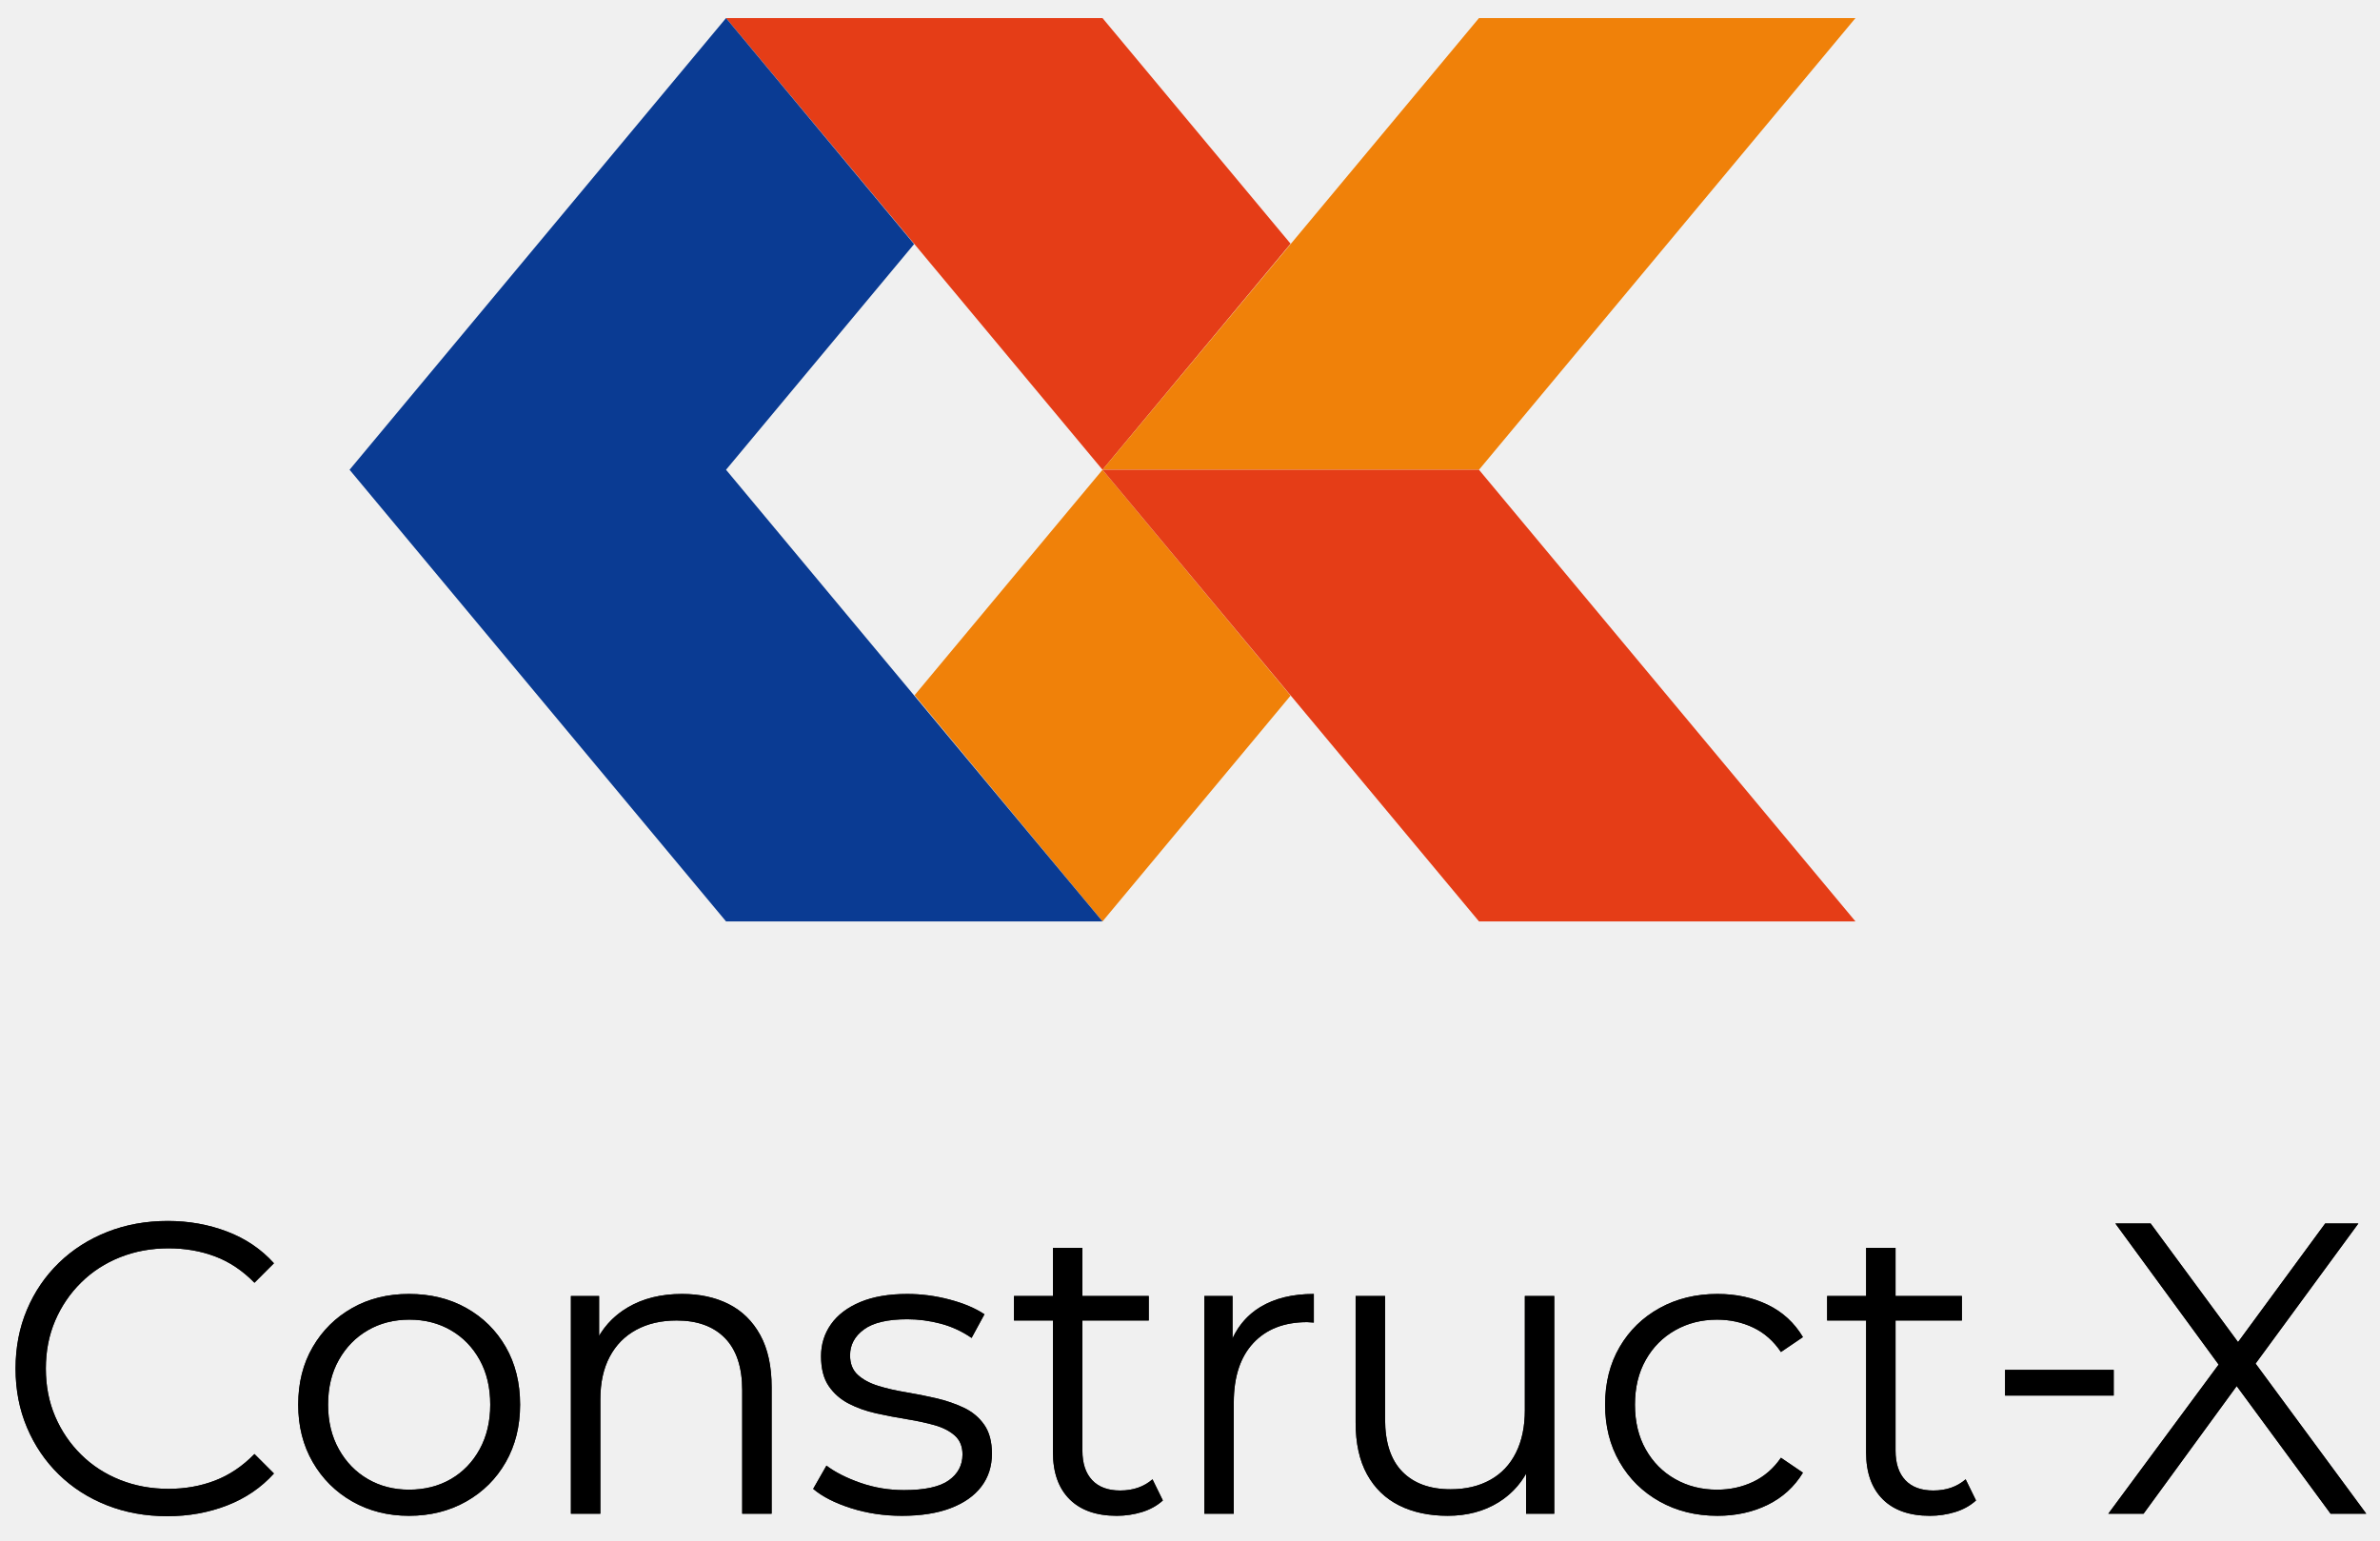
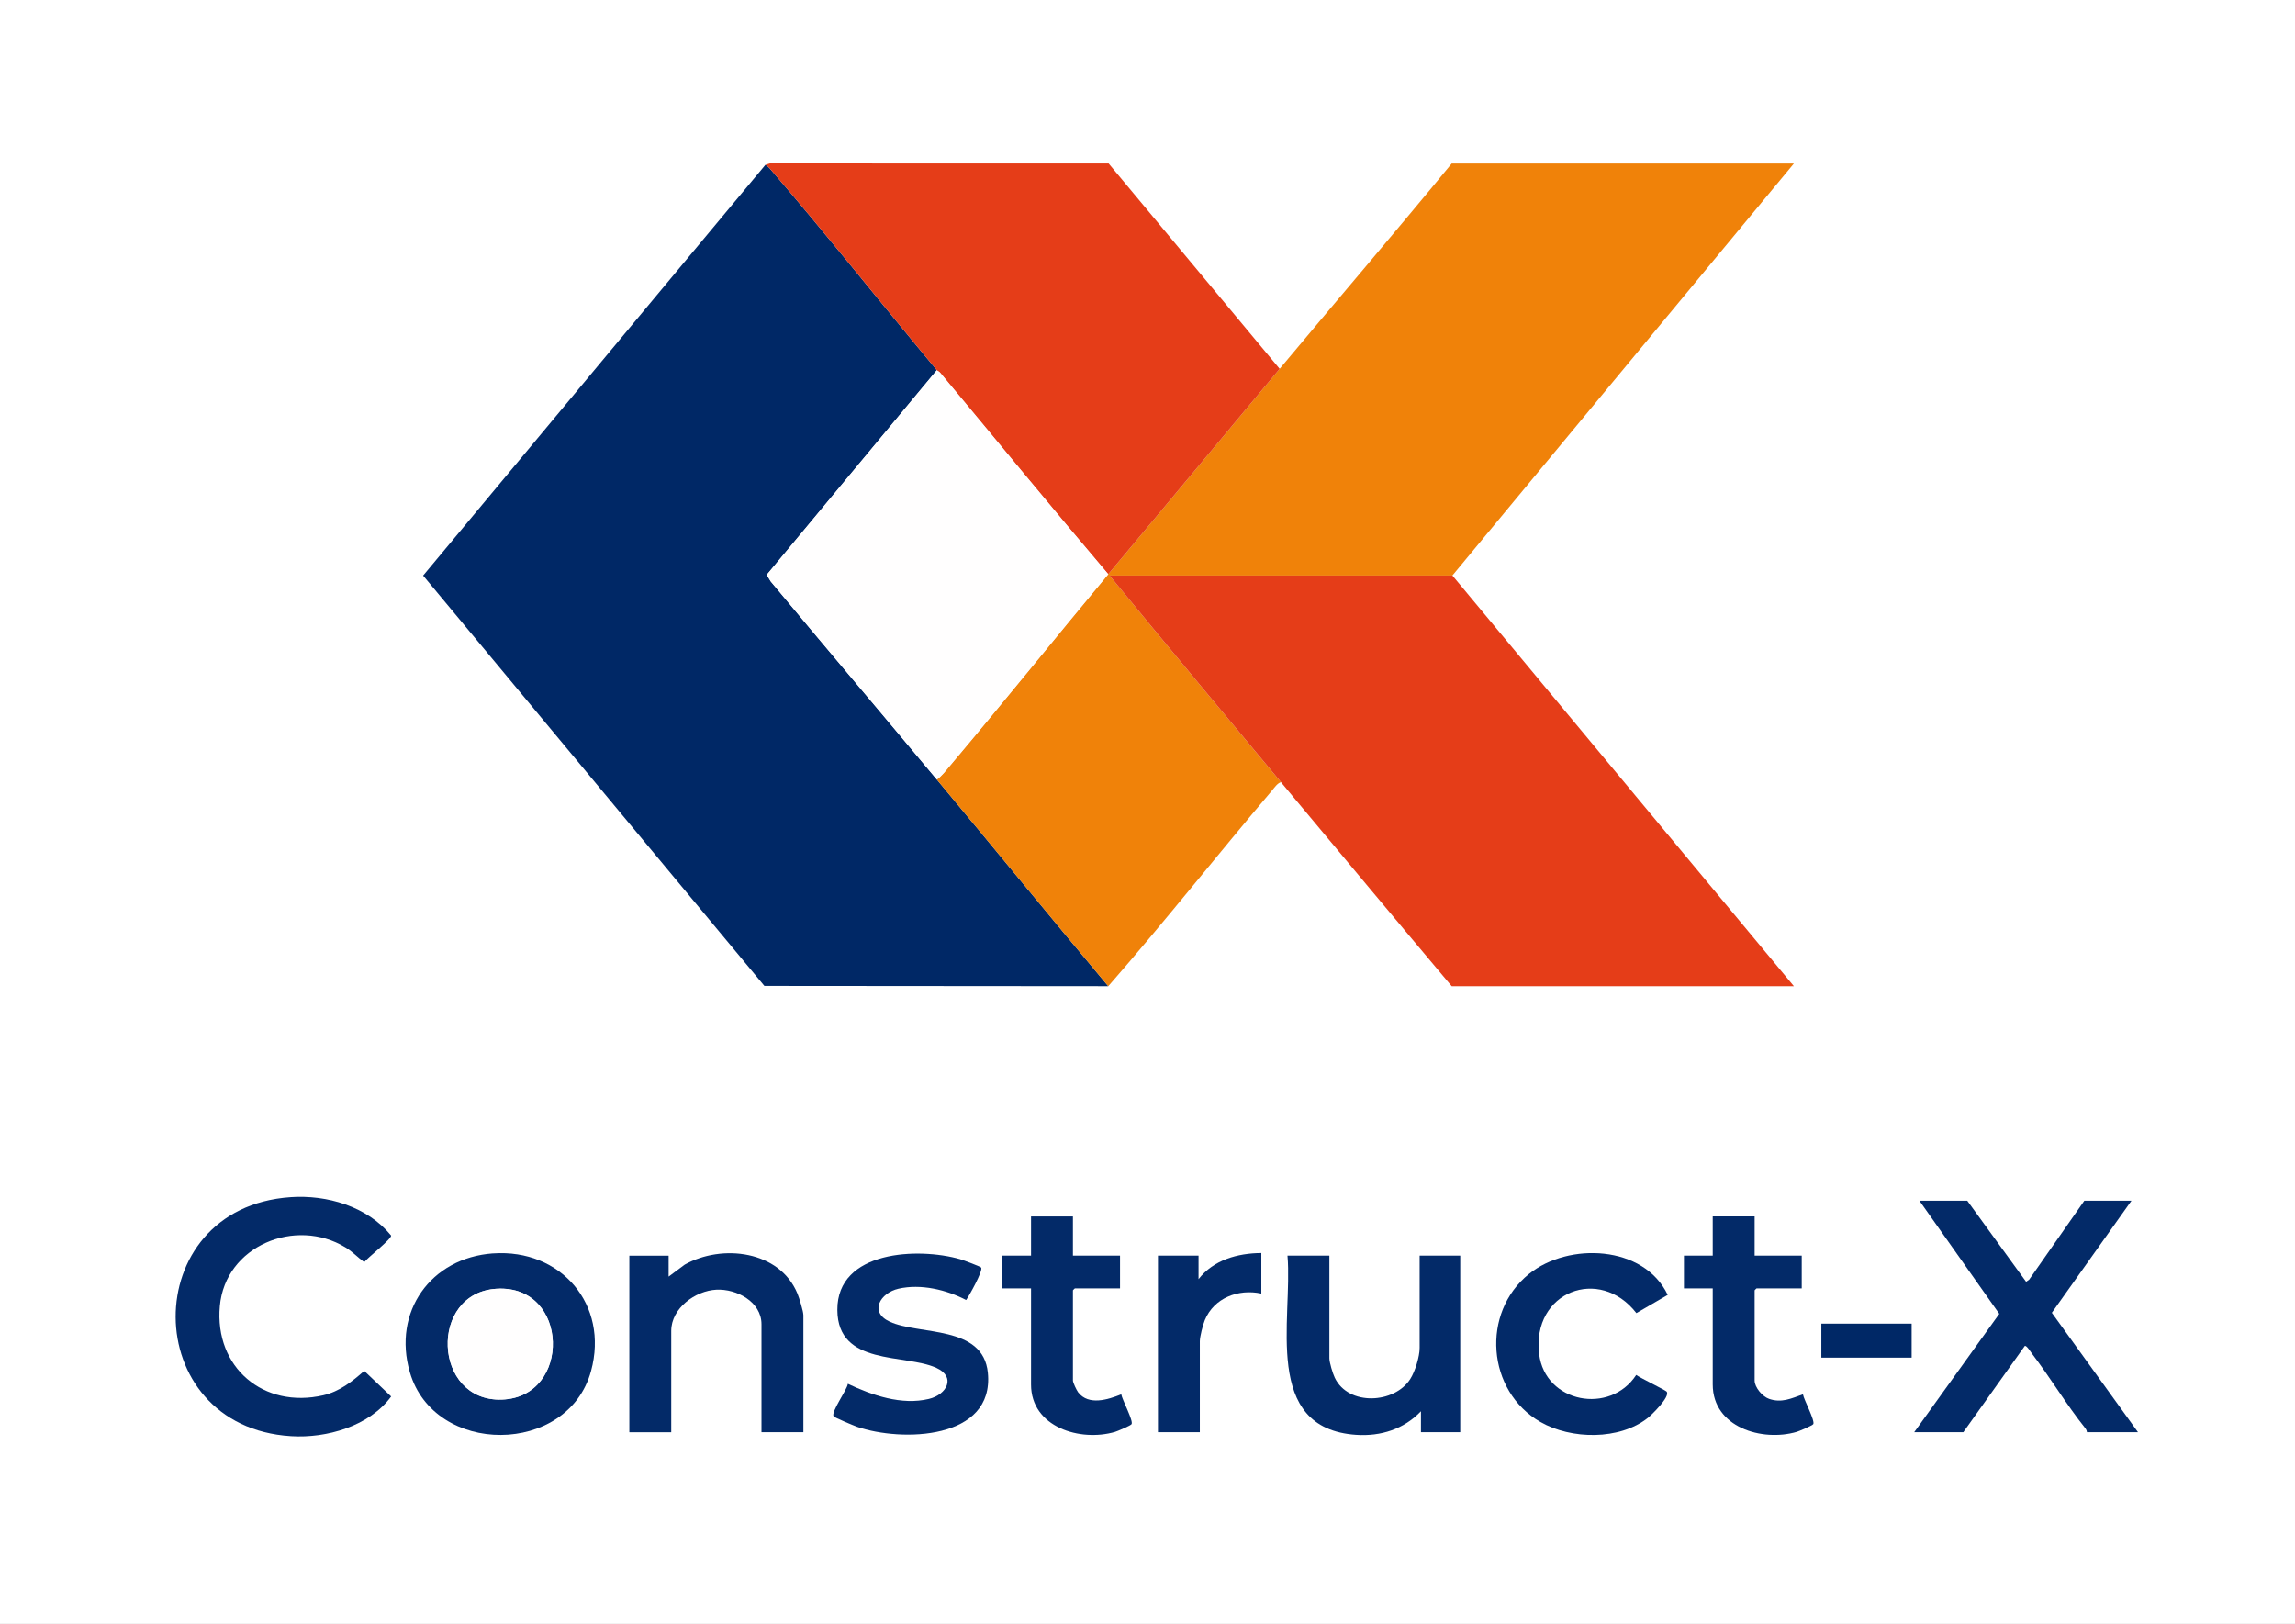
- <svg xmlns="http://www.w3.org/2000/svg" preserveAspectRatio="xMinYMin meet" viewBox="0 0 224 145">
-   <g>
-     <g>
-       <polygon fill="#E53D17" points="103.767,44.222 68.333,1.702 103.766,1.702 121.467,22.943   " />
-       <g>
-         <polygon fill="#F08109" points="103.766,44.222 86.077,65.444 103.766,86.737 121.467,65.485    " />
-         <polygon fill="#F08109" points="139.199,1.702 103.766,44.222 139.199,44.222 174.633,1.702    " />
-       </g>
-       <polygon fill="#E53D17" points="139.199,86.737 103.767,44.222 139.199,44.222 174.633,86.737   " />
-       <polygon fill="#0A3B93" points="68.333,44.222 68.333,44.222 86.035,22.979 68.333,1.702 32.899,44.222 32.9,44.222     68.333,86.737 103.766,86.737   " />
-     </g>
-     <g>
-       <path fill="#1A1A18" d="M201.746,142.495l9.369-12.843h-1.21l9.446,12.843h3.357l-11.164-15.146v2.029l10.422-14.209h-3.123    l-8.86,12.062l1.288-0.039l-8.861-12.023h-3.318l10.539,14.404v-2.225l-11.203,15.146H201.746z M198.937,128.952h-10.228v2.42    h10.228V128.952z M184.65,122.002h-12.686v2.303h12.686V122.002z M184.006,142.34c0.768-0.236,1.426-0.6,1.972-1.094l-0.976-1.99    c-0.808,0.701-1.822,1.053-3.045,1.053c-1.146,0-2.023-0.324-2.636-0.976c-0.61-0.649-0.917-1.573-0.917-2.772v-19.088h-2.771    v19.244c0,1.9,0.521,3.371,1.562,4.412s2.524,1.561,4.45,1.561C182.45,142.689,183.238,142.573,184.006,142.34 M166.371,141.655    c1.404-0.688,2.51-1.698,3.317-3.024l-2.069-1.406c-0.701,1.016-1.574,1.771-2.615,2.265c-1.041,0.495-2.172,0.741-3.396,0.741    c-1.458,0-2.772-0.331-3.942-0.995c-1.172-0.663-2.096-1.593-2.771-2.791c-0.678-1.196-1.016-2.603-1.016-4.216    s0.338-3.018,1.016-4.215c0.676-1.197,1.6-2.129,2.771-2.791c1.17-0.664,2.484-0.996,3.942-0.996c1.224,0,2.354,0.248,3.396,0.742    s1.914,1.262,2.615,2.303l2.069-1.405c-0.808-1.353-1.913-2.368-3.317-3.045c-1.406-0.677-2.98-1.015-4.724-1.015    c-2.03,0-3.845,0.442-5.446,1.326c-1.6,0.885-2.855,2.108-3.766,3.67c-0.912,1.562-1.367,3.371-1.367,5.426    c0,2.029,0.455,3.832,1.367,5.406c0.91,1.576,2.166,2.811,3.766,3.709c1.602,0.897,3.416,1.346,5.446,1.346    C163.391,142.689,164.965,142.346,166.371,141.655 M141.037,141.422c1.366-0.846,2.375-2.023,3.025-3.533l-0.43-1.015v5.621h2.654    v-20.493h-2.771v10.734c0,1.561-0.28,2.902-0.84,4.021s-1.365,1.971-2.42,2.555c-1.054,0.587-2.297,0.88-3.728,0.88    c-1.952,0-3.468-0.554-4.548-1.659s-1.62-2.752-1.62-4.938v-11.594h-2.771v11.905c0,1.952,0.356,3.578,1.072,4.879    c0.717,1.302,1.725,2.278,3.026,2.929c1.3,0.65,2.823,0.975,4.567,0.975C138.076,142.689,139.67,142.268,141.037,141.422     M116.121,142.495v-10.462c0-2.42,0.611-4.287,1.836-5.602c1.221-1.313,2.914-1.971,5.073-1.971c0.104,0,0.208,0.006,0.312,0.02    c0.104,0.013,0.209,0.02,0.313,0.02v-2.693c-2.005,0-3.683,0.41-5.036,1.229c-1.353,0.819-2.316,2.011-2.888,3.571l0.272,0.976    v-5.581h-2.654v20.493H116.121z M108.119,122.002H95.434v2.303h12.686V122.002z M107.476,142.34    c0.767-0.236,1.425-0.6,1.971-1.094l-0.976-1.99c-0.807,0.701-1.821,1.053-3.045,1.053c-1.146,0-2.023-0.324-2.635-0.976    c-0.611-0.649-0.918-1.573-0.918-2.772v-19.088h-2.771v19.244c0,1.9,0.521,3.371,1.562,4.412s2.523,1.561,4.449,1.561    C105.92,142.689,106.707,142.573,107.476,142.34 M89.473,141.969c1.262-0.481,2.225-1.158,2.889-2.031    c0.664-0.871,0.995-1.905,0.995-3.102c0-1.119-0.241-2.025-0.722-2.714c-0.482-0.69-1.119-1.223-1.914-1.601    c-0.793-0.377-1.664-0.676-2.614-0.898c-0.95-0.22-1.899-0.408-2.849-0.566c-0.951-0.155-1.822-0.356-2.616-0.604    c-0.794-0.247-1.431-0.591-1.912-1.034c-0.481-0.441-0.724-1.054-0.724-1.835c0-0.987,0.437-1.801,1.309-2.438    c0.872-0.639,2.23-0.957,4.079-0.957c1.041,0,2.082,0.137,3.123,0.41c1.041,0.272,2.016,0.722,2.928,1.347l1.21-2.226    c-0.859-0.572-1.952-1.035-3.279-1.386c-1.326-0.351-2.654-0.526-3.981-0.526c-1.744,0-3.22,0.254-4.431,0.761    c-1.209,0.508-2.127,1.204-2.752,2.089s-0.937,1.887-0.937,3.005c0,1.171,0.24,2.108,0.722,2.812s1.113,1.256,1.894,1.658    c0.78,0.404,1.646,0.709,2.596,0.918s1.906,0.391,2.869,0.547s1.835,0.344,2.616,0.565c0.779,0.222,1.41,0.546,1.893,0.976    c0.48,0.43,0.723,1.021,0.723,1.776c0,1.015-0.431,1.828-1.289,2.438c-0.858,0.613-2.264,0.918-4.215,0.918    c-1.433,0-2.799-0.228-4.1-0.682c-1.301-0.455-2.368-0.996-3.201-1.621l-1.249,2.187c0.859,0.728,2.043,1.334,3.552,1.815    c1.51,0.481,3.11,0.721,4.803,0.721C86.682,142.689,88.211,142.45,89.473,141.969 M56.504,142.495v-10.774    c0-1.561,0.292-2.895,0.878-4c0.585-1.106,1.418-1.953,2.498-2.537c1.08-0.586,2.348-0.879,3.806-0.879    c1.952,0,3.467,0.554,4.548,1.658c1.079,1.107,1.62,2.74,1.62,4.899v11.633h2.771V130.59c0-1.978-0.358-3.617-1.073-4.918    c-0.716-1.302-1.705-2.271-2.967-2.91c-1.263-0.637-2.726-0.955-4.392-0.955c-1.978,0-3.682,0.422-5.113,1.269    c-1.432,0.847-2.473,2.011-3.123,3.493l0.429,1.054v-5.62h-2.654v20.493H56.504z M34.625,139.235    c-1.145-0.663-2.056-1.601-2.732-2.81c-0.677-1.211-1.015-2.609-1.015-4.197c0-1.613,0.338-3.018,1.015-4.215    c0.676-1.197,1.587-2.129,2.732-2.791c1.145-0.664,2.446-0.996,3.904-0.996c1.457,0,2.758,0.332,3.903,0.996    c1.145,0.662,2.05,1.594,2.713,2.791c0.664,1.197,0.996,2.602,0.996,4.215c0,1.588-0.332,2.986-0.996,4.197    c-0.663,1.209-1.568,2.146-2.713,2.81c-1.146,0.664-2.459,0.995-3.942,0.995C37.058,140.23,35.77,139.899,34.625,139.235     M43.876,141.344c1.587-0.898,2.83-2.133,3.728-3.709c0.897-1.574,1.346-3.377,1.346-5.406c0-2.055-0.449-3.864-1.346-5.426    c-0.898-1.562-2.135-2.785-3.709-3.67c-1.575-0.884-3.376-1.326-5.406-1.326c-2.004,0-3.787,0.442-5.348,1.326    c-1.561,0.885-2.798,2.108-3.708,3.67c-0.911,1.562-1.367,3.371-1.367,5.426c0,2.029,0.456,3.832,1.367,5.406    c0.91,1.576,2.153,2.811,3.728,3.709c1.574,0.897,3.35,1.346,5.328,1.346C40.492,142.689,42.289,142.241,43.876,141.344     M21.373,141.715c1.743-0.677,3.214-1.68,4.411-3.007l-1.835-1.834c-1.119,1.146-2.355,1.978-3.708,2.498    s-2.811,0.781-4.372,0.781c-1.639,0-3.162-0.28-4.567-0.841c-1.405-0.559-2.629-1.352-3.669-2.381    c-1.041-1.027-1.855-2.225-2.44-3.59c-0.586-1.367-0.878-2.869-0.878-4.51c0-1.639,0.292-3.143,0.878-4.508    c0.585-1.366,1.399-2.562,2.44-3.591c1.04-1.028,2.264-1.822,3.669-2.382c1.405-0.56,2.928-0.84,4.567-0.84    c1.561,0,3.019,0.254,4.372,0.762s2.589,1.334,3.708,2.479l1.835-1.835c-1.197-1.327-2.668-2.321-4.411-2.985    c-1.744-0.664-3.605-0.996-5.582-0.996c-2.056,0-3.956,0.346-5.699,1.035c-1.744,0.689-3.26,1.658-4.548,2.908    s-2.29,2.719-3.005,4.41c-0.716,1.691-1.074,3.54-1.074,5.543c0,2.006,0.358,3.852,1.074,5.543    c0.715,1.692,1.71,3.162,2.986,4.411c1.274,1.249,2.784,2.22,4.528,2.908c1.743,0.69,3.643,1.034,5.699,1.034    C17.755,142.729,19.628,142.391,21.373,141.715" />
-       <g>
-         <path d="M68.585,122.762c-1.263-0.637-2.726-0.955-4.392-0.955c-1.978,0-3.682,0.422-5.113,1.269     c-1.159,0.685-2.048,1.587-2.694,2.688v-3.762h-2.654v20.493h2.772v-10.774c0-1.561,0.292-2.895,0.878-4     c0.585-1.106,1.418-1.953,2.498-2.537c1.08-0.586,2.348-0.879,3.806-0.879c1.952,0,3.467,0.554,4.548,1.658     c1.079,1.107,1.62,2.74,1.62,4.899v11.633h2.771V130.59c0-1.978-0.358-3.617-1.073-4.918     C70.836,124.37,69.847,123.4,68.585,122.762z" />
-         <path d="M90.721,132.521c-0.793-0.377-1.664-0.676-2.614-0.898c-0.95-0.22-1.899-0.408-2.849-0.566     c-0.951-0.155-1.822-0.356-2.616-0.604c-0.794-0.247-1.431-0.591-1.912-1.034c-0.481-0.441-0.724-1.054-0.724-1.835     c0-0.987,0.437-1.801,1.309-2.438c0.872-0.639,2.23-0.957,4.079-0.957c1.041,0,2.082,0.137,3.123,0.41     c1.041,0.272,2.016,0.722,2.928,1.347l1.21-2.226c-0.859-0.572-1.952-1.035-3.279-1.386c-1.326-0.351-2.654-0.526-3.981-0.526     c-1.744,0-3.22,0.254-4.431,0.761c-1.209,0.508-2.127,1.204-2.752,2.089s-0.937,1.887-0.937,3.005     c0,1.171,0.24,2.108,0.722,2.812s1.113,1.256,1.894,1.658c0.78,0.404,1.646,0.709,2.596,0.918s1.906,0.391,2.869,0.547     s1.835,0.344,2.616,0.565c0.779,0.222,1.41,0.546,1.893,0.976c0.48,0.43,0.723,1.021,0.723,1.776     c0,1.015-0.431,1.828-1.289,2.438c-0.858,0.613-2.264,0.918-4.215,0.918c-1.433,0-2.799-0.228-4.1-0.682     c-1.301-0.455-2.368-0.996-3.201-1.621l-1.249,2.187c0.859,0.728,2.043,1.334,3.552,1.815c1.51,0.481,3.11,0.721,4.803,0.721     c1.795,0,3.324-0.239,4.586-0.721s2.225-1.158,2.889-2.031c0.664-0.871,0.995-1.905,0.995-3.102c0-1.119-0.241-2.025-0.722-2.714     C92.152,133.432,91.516,132.899,90.721,132.521z" />
-         <path d="M105.426,140.309c-1.146,0-2.023-0.324-2.635-0.976c-0.611-0.649-0.918-1.573-0.918-2.772v-12.256h6.246v-2.303h-6.246     v-4.529h-2.771v4.529h-3.669v2.303h3.669v12.412c0,1.9,0.521,3.371,1.562,4.412s2.523,1.561,4.449,1.561     c0.807,0,1.594-0.116,2.362-0.35c0.767-0.236,1.425-0.6,1.971-1.094l-0.976-1.99     C107.664,139.957,106.649,140.309,105.426,140.309z" />
-         <path d="M7.632,120.733c1.04-1.028,2.264-1.822,3.669-2.382c1.405-0.56,2.928-0.84,4.567-0.84c1.561,0,3.019,0.254,4.372,0.762     s2.589,1.334,3.708,2.479l1.835-1.835c-1.197-1.327-2.668-2.321-4.411-2.985c-1.744-0.664-3.605-0.996-5.582-0.996     c-2.056,0-3.956,0.346-5.699,1.035c-1.744,0.689-3.26,1.658-4.548,2.908s-2.29,2.719-3.005,4.41     c-0.716,1.691-1.074,3.54-1.074,5.543c0,2.006,0.358,3.852,1.074,5.543c0.715,1.692,1.71,3.162,2.986,4.411     c1.274,1.249,2.784,2.22,4.528,2.908c1.743,0.69,3.643,1.034,5.699,1.034c2.004,0,3.877-0.338,5.621-1.014     c1.743-0.677,3.214-1.68,4.411-3.007l-1.835-1.834c-1.119,1.146-2.355,1.978-3.708,2.498s-2.811,0.781-4.372,0.781     c-1.639,0-3.162-0.28-4.567-0.841c-1.405-0.559-2.629-1.352-3.669-2.381c-1.041-1.027-1.855-2.225-2.44-3.59     c-0.586-1.367-0.878-2.869-0.878-4.51c0-1.639,0.292-3.143,0.878-4.508C5.777,122.958,6.591,121.762,7.632,120.733z" />
-         <path d="M43.896,123.133c-1.575-0.884-3.376-1.326-5.406-1.326c-2.004,0-3.787,0.442-5.348,1.326     c-1.561,0.885-2.798,2.108-3.708,3.67c-0.911,1.562-1.367,3.371-1.367,5.426c0,2.029,0.456,3.832,1.367,5.406     c0.91,1.576,2.153,2.811,3.728,3.709c1.574,0.897,3.35,1.346,5.328,1.346c2.003,0,3.799-0.448,5.387-1.346     c1.587-0.898,2.83-2.133,3.728-3.709c0.897-1.574,1.346-3.377,1.346-5.406c0-2.055-0.449-3.864-1.346-5.426     C46.707,125.241,45.469,124.018,43.896,123.133z M45.145,136.426c-0.663,1.209-1.568,2.146-2.713,2.81     c-1.146,0.664-2.459,0.995-3.942,0.995c-1.432,0-2.72-0.331-3.865-0.995c-1.145-0.663-2.056-1.601-2.732-2.81     c-0.677-1.211-1.015-2.609-1.015-4.197c0-1.613,0.338-3.018,1.015-4.215c0.676-1.197,1.587-2.129,2.732-2.791     c1.145-0.664,2.446-0.996,3.904-0.996c1.457,0,2.758,0.332,3.903,0.996c1.145,0.662,2.05,1.594,2.713,2.791     c0.664,1.197,0.996,2.602,0.996,4.215C46.141,133.816,45.809,135.215,45.145,136.426z" />
-         <polygon points="222.709,142.495 212.291,128.361 221.967,115.17 218.844,115.17 210.641,126.338 202.41,115.17 199.092,115.17      208.812,128.455 198.428,142.495 201.746,142.495 210.513,130.479 219.352,142.495    " />
-         <rect x="188.709" y="128.952" width="10.228" height="2.42" />
-         <path d="M181.957,140.309c-1.146,0-2.023-0.324-2.636-0.976c-0.61-0.649-0.917-1.573-0.917-2.772v-12.256h6.246v-2.303h-6.246     v-4.529h-2.771v4.529h-3.668v2.303h3.668v12.412c0,1.9,0.521,3.371,1.562,4.412s2.524,1.561,4.45,1.561     c0.806,0,1.594-0.116,2.361-0.35c0.768-0.236,1.426-0.6,1.972-1.094l-0.976-1.99C184.194,139.957,183.18,140.309,181.957,140.309     z" />
-         <path d="M143.516,132.736c0,1.561-0.28,2.902-0.84,4.021s-1.365,1.971-2.42,2.555c-1.054,0.587-2.297,0.88-3.728,0.88     c-1.952,0-3.468-0.554-4.548-1.659s-1.62-2.752-1.62-4.938v-11.594h-2.771v11.905c0,1.952,0.356,3.578,1.072,4.879     c0.717,1.302,1.725,2.278,3.026,2.929c1.3,0.65,2.823,0.975,4.567,0.975c1.82,0,3.414-0.422,4.781-1.268     c1.102-0.682,1.959-1.591,2.596-2.704v3.777h2.654v-20.493h-2.771V132.736z" />
-         <path d="M116.004,126.008v-4.006h-2.654v20.493h2.771v-10.462c0-2.42,0.611-4.287,1.836-5.602     c1.221-1.313,2.914-1.971,5.073-1.971c0.104,0,0.208,0.006,0.312,0.02c0.104,0.013,0.209,0.02,0.313,0.02v-2.693     c-2.005,0-3.683,0.41-5.036,1.229C117.45,123.744,116.59,124.746,116.004,126.008z" />
-         <path d="M157.666,125.223c1.17-0.664,2.484-0.996,3.942-0.996c1.224,0,2.354,0.248,3.396,0.742s1.914,1.262,2.615,2.303     l2.069-1.405c-0.808-1.353-1.913-2.368-3.317-3.045c-1.406-0.677-2.98-1.015-4.724-1.015c-2.03,0-3.845,0.442-5.446,1.326     c-1.6,0.885-2.855,2.108-3.766,3.67c-0.912,1.562-1.367,3.371-1.367,5.426c0,2.029,0.455,3.832,1.367,5.406     c0.91,1.576,2.166,2.811,3.766,3.709c1.602,0.897,3.416,1.346,5.446,1.346c1.743,0,3.317-0.344,4.724-1.034     c1.404-0.688,2.51-1.698,3.317-3.024l-2.069-1.406c-0.701,1.016-1.574,1.771-2.615,2.265c-1.041,0.495-2.172,0.741-3.396,0.741     c-1.458,0-2.772-0.331-3.942-0.995c-1.172-0.663-2.096-1.593-2.771-2.791c-0.678-1.196-1.016-2.603-1.016-4.216     s0.338-3.018,1.016-4.215C155.57,126.816,156.494,125.885,157.666,125.223z" />
-       </g>
-     </g>
-   </g>
+ <svg xmlns="http://www.w3.org/2000/svg" id="Ebene_1" version="1.1" viewBox="0 0 841.92 595.44">
+   <defs>
+     <style>
+       .st0 {
+         fill: #e53d18;
+       }
+ 
+       .st1 {
+         fill: #032a68;
+       }
+ 
+       .st2 {
+         fill: #fff;
+       }
+ 
+       .st3 {
+         fill: #fffefe;
+       }
+ 
+       .st4 {
+         fill: #f08209;
+       }
+ 
+       .st5 {
+         fill: #002866;
+       }
+     </style>
+   </defs>
+   <path class="st2" d="M841.92,0v595.44H0V0h841.92ZM280.8,60.46l-125.57,150.68,125.19,150.53,126.14.1c20.48-23.4,39.84-47.98,60.01-71.72.87-1.03,2.04-2.8,3.35-3.13,20.84,24.98,41.68,49.97,62.64,74.85h125.52l-125.28-150.66,125.28-151.14h-125.52c-20.78,25.31-42.18,50.24-63.12,75.33l-62.74-75.34-124.27-.02-1.63.51ZM106.46,439.17c-56.36,3.99-55.8,84.19.34,87.66,13.02.8,28.74-3.68,36.68-14.56l-9.87-9.39c-4.37,3.88-9.11,7.58-14.96,8.94-21.91,5.1-40.04-10.15-38.01-32.72,1.99-22.14,27.81-32.65,46.03-21.56,2.7,1.64,4.46,3.63,6.93,5.44,1.18-1.55,10.08-8.52,9.87-9.74-8.73-10.68-23.55-15.03-37.02-14.08ZM721.68,440.46h-17.52l29.29,41.49-31.21,43.43h18l22.57-31.67c.7-.18,2.07,2.11,2.55,2.73,6.77,8.83,12.67,18.78,19.61,27.44.35.43.59.94.64,1.5h18.72l-31.61-43.82,29.21-41.11h-17.28l-20.24,28.95-1.12.8-21.6-29.75ZM393.6,446.22h-15.36v14.39h-10.56v12h10.56v35.27c0,15.69,18.1,21.12,30.82,17.37.93-.27,5.76-2.33,6.05-2.83.73-1.24-3.47-8.98-3.78-10.93-4.82,1.92-11.96,4.23-15.81-.74-.57-.74-1.92-3.57-1.92-4.32v-33.11c0-.05.67-.72.72-.72h16.56v-12h-17.28v-14.39ZM643.68,446.22h-15.36v14.39h-10.56v12h10.56v35.27c0,15.69,18.1,21.12,30.82,17.37.93-.27,5.76-2.33,6.05-2.83.73-1.24-3.47-8.98-3.78-10.93-4.25,1.49-7.83,3.28-12.45,1.66-2.41-.85-5.28-4.2-5.28-6.71v-33.11c0-.05.67-.72.72-.72h16.56v-12h-17.28v-14.39ZM180.86,459.8c-22.84,1.62-36.96,21.43-30.49,43.63,8.97,30.78,57.96,30.61,66.45-.48,6.66-24.39-11.1-44.91-35.96-43.14ZM294.72,525.39v-42.94c0-1.43-1.53-6.37-2.17-7.91-6.55-15.84-27.68-18.3-41.35-10.65l-5.92,4.4v-7.68h-14.4v64.77h15.36v-37.19c0-8.29,8.8-14.73,16.57-15.11s16.55,4.39,16.55,12.71v39.58h15.36ZM359.94,464.99c-.24-.38-6.7-2.78-7.72-3.07-15.26-4.39-45.13-3.26-45.02,18.61.11,20.68,24.72,15.96,36.33,21.26,7.28,3.32,3.86,9.79-2.71,11.38-10.01,2.43-20.81-1.28-29.77-5.54-.26,2.27-6.27,10.29-5.23,11.94.25.39,7.39,3.41,8.46,3.78,16.37,5.7,50.57,4.93,48.12-19.79-1.74-17.56-25.12-13.71-35.99-18.72-7.68-3.53-3.49-10.58,3.24-12.11,8.15-1.85,17.5.36,24.79,4.16,1.12-1.57,6.25-10.74,5.51-11.9ZM462.72,459.65c-8.73.09-17.5,2.5-23.04,9.6v-8.64h-14.88v64.77h15.36v-33.35c0-1.77,1.11-5.99,1.83-7.76,3.37-8.21,12.37-11.56,20.73-9.75v-14.87ZM611.46,510.57c-.34-.54-9.89-5.15-11.23-6.18-9.6,14.73-33.45,10.27-35.62-7.68-2.76-22.87,22.2-32.45,35.68-15.01l11.49-6.68c-8.74-18.3-36.38-19.39-50.9-7.67-17.64,14.24-15.49,42.98,4.22,54.29,11.29,6.47,29.01,6.74,39.43-1.53,1.5-1.19,8.1-7.66,6.91-9.53ZM487.68,460.61h-15.36c1.97,23.24-9.43,63.38,25.18,65.75,9.02.62,17.54-2.09,23.78-8.66v7.68h14.4v-64.77h-14.88v33.83c0,3.25-1.66,8.65-3.44,11.44-5.78,9.07-22.7,9.98-27.7-.46-.72-1.51-1.98-5.62-1.98-7.14v-37.66ZM701.28,485.56h-33.12v12.47h33.12v-12.47Z" />
+   <path class="st5" d="M343.68,135.79l-62.41,75.08,1.46,2.39c20.19,24.33,40.71,48.42,60.95,72.7,21.01,25.22,41.8,50.65,62.88,75.81l-126.14-.1-125.19-150.53,125.57-150.68c.65.36,1.2.86,1.69,1.43,20.8,24.24,40.77,49.4,61.19,73.9Z" />
+   <path class="st4" d="M469.44,135.31c20.94-25.08,42.34-50.02,63.12-75.33h125.52l-125.28,151.14h-125.76c20.82,25.38,41.85,50.61,62.88,75.81-1.31.33-2.47,2.1-3.35,3.13-20.17,23.74-39.53,48.32-60.01,71.72-21.08-25.16-41.87-50.59-62.88-75.81,1.88-1.37,3.31-3.29,4.79-5.05,19.59-23.21,38.73-47.04,58.09-70.28,20.92-25.1,41.93-50.23,62.88-75.33Z" />
+   <path class="st0" d="M532.8,211.11l125.28,150.66h-125.52c-20.96-24.88-41.8-49.87-62.64-74.85s-42.06-50.43-62.88-75.8h125.76Z" />
+   <path class="st0" d="M280.8,60.46l1.63-.51,124.27.02,62.74,75.34c-20.95,25.1-41.96,50.23-62.88,75.33-20.79-24.44-41.12-49.27-61.67-73.92-.37-.44-1-.68-1.21-.93-20.42-24.5-40.39-49.66-61.19-73.9-.48-.56-1.03-1.07-1.69-1.43Z" />
+   <path class="st1" d="M721.68,440.46l21.6,29.75,1.12-.8,20.24-28.95h17.28l-29.21,41.11,31.61,43.82h-18.72c-.05-.56-.29-1.07-.64-1.5-6.94-8.66-12.84-18.61-19.61-27.44-.47-.62-1.84-2.91-2.55-2.73l-22.57,31.67h-18l31.21-43.43-29.29-41.49h17.52Z" />
+   <path class="st1" d="M106.46,439.17c13.47-.95,28.3,3.39,37.02,14.08.21,1.22-8.69,8.19-9.87,9.74-2.47-1.81-4.23-3.8-6.93-5.44-18.22-11.08-44.04-.58-46.03,21.56-2.03,22.56,16.1,37.81,38.01,32.72,5.85-1.36,10.59-5.05,14.96-8.94l9.87,9.39c-7.94,10.88-23.66,15.37-36.68,14.56-56.15-3.46-56.7-83.67-.34-87.66Z" />
+   <path class="st1" d="M180.86,459.8c24.86-1.76,42.62,18.75,35.96,43.14-8.49,31.1-57.48,31.26-66.45.48-6.47-22.19,7.65-42,30.49-43.63ZM182.31,472.75c-25.1,1.35-23.62,41.51,1.78,40.67,25.68-.85,24.82-42.1-1.78-40.67Z" />
+   <path class="st1" d="M294.72,525.39h-15.36v-39.58c0-8.32-9.18-13.07-16.55-12.71-7.77.38-16.57,6.81-16.57,15.11v37.19h-15.36v-64.77h14.4v7.68l5.92-4.4c13.67-7.65,34.8-5.19,41.35,10.65.64,1.54,2.17,6.48,2.17,7.91v42.94Z" />
+   <path class="st1" d="M487.68,460.61v37.66c0,1.52,1.25,5.63,1.98,7.14,5.01,10.45,21.93,9.53,27.7.46,1.77-2.78,3.44-8.18,3.44-11.44v-33.83h14.88v64.77h-14.4v-7.68c-6.24,6.56-14.76,9.27-23.78,8.66-34.61-2.37-23.21-42.51-25.18-65.75h15.36Z" />
+   <path class="st1" d="M359.94,464.99c.74,1.16-4.39,10.33-5.51,11.9-7.29-3.8-16.64-6.01-24.79-4.16-6.73,1.53-10.92,8.58-3.24,12.11,10.88,5.01,34.25,1.16,35.99,18.72,2.45,24.73-31.75,25.49-48.12,19.79-1.06-.37-8.21-3.39-8.46-3.78-1.04-1.65,4.97-9.67,5.23-11.94,8.96,4.25,19.76,7.96,29.77,5.54,6.57-1.59,9.99-8.07,2.71-11.38-11.61-5.3-36.22-.58-36.33-21.26-.12-21.87,29.75-22.99,45.02-18.61,1.03.29,7.48,2.69,7.72,3.07Z" />
+   <path class="st1" d="M611.46,510.57c1.19,1.86-5.41,8.33-6.91,9.53-10.42,8.27-28.15,8-39.43,1.53-19.72-11.3-21.87-40.05-4.22-54.29,14.51-11.72,42.15-10.63,50.9,7.67l-11.49,6.68c-13.48-17.43-38.45-7.86-35.68,15.01,2.17,17.95,26.02,22.41,35.62,7.68,1.34,1.04,10.88,5.64,11.23,6.18Z" />
+   <path class="st1" d="M393.6,446.22v14.39h17.28v12h-16.56c-.05,0-.72.67-.72.72v33.11c0,.74,1.35,3.57,1.92,4.32,3.85,4.98,11,2.66,15.81.74.31,1.95,4.51,9.69,3.78,10.93-.29.5-5.12,2.55-6.05,2.83-12.72,3.74-30.82-1.69-30.82-17.37v-35.27h-10.56v-12h10.56v-14.39h15.36Z" />
+   <path class="st1" d="M643.68,446.22v14.39h17.28v12h-16.56c-.05,0-.72.67-.72.72v33.11c0,2.51,2.87,5.87,5.28,6.71,4.62,1.62,8.2-.16,12.45-1.66.31,1.95,4.51,9.69,3.78,10.93-.29.5-5.12,2.55-6.05,2.83-12.72,3.74-30.82-1.69-30.82-17.37v-35.27h-10.56v-12h10.56v-14.39h15.36Z" />
+   <path class="st1" d="M462.72,459.65v14.87c-8.36-1.81-17.36,1.54-20.73,9.75-.73,1.77-1.83,6-1.83,7.76v33.35h-15.36v-64.77h14.88v8.64c5.54-7.1,14.31-9.51,23.04-9.6Z" />
+   <rect class="st5" x="668.16" y="485.56" width="33.12" height="12.47" />
+   <path class="st3" d="M406.56,210.64c-19.36,23.24-38.51,47.07-58.09,70.28-1.48,1.76-2.91,3.68-4.79,5.05-20.24-24.29-40.75-48.37-60.95-72.7l-1.46-2.39,62.41-75.08c.21.25.84.49,1.21.93,20.55,24.65,40.88,49.48,61.67,73.92Z" />
+   <path class="st3" d="M182.31,472.75c26.61-1.44,27.47,39.82,1.78,40.67-25.41.84-26.89-39.31-1.78-40.67Z" />
</svg>
